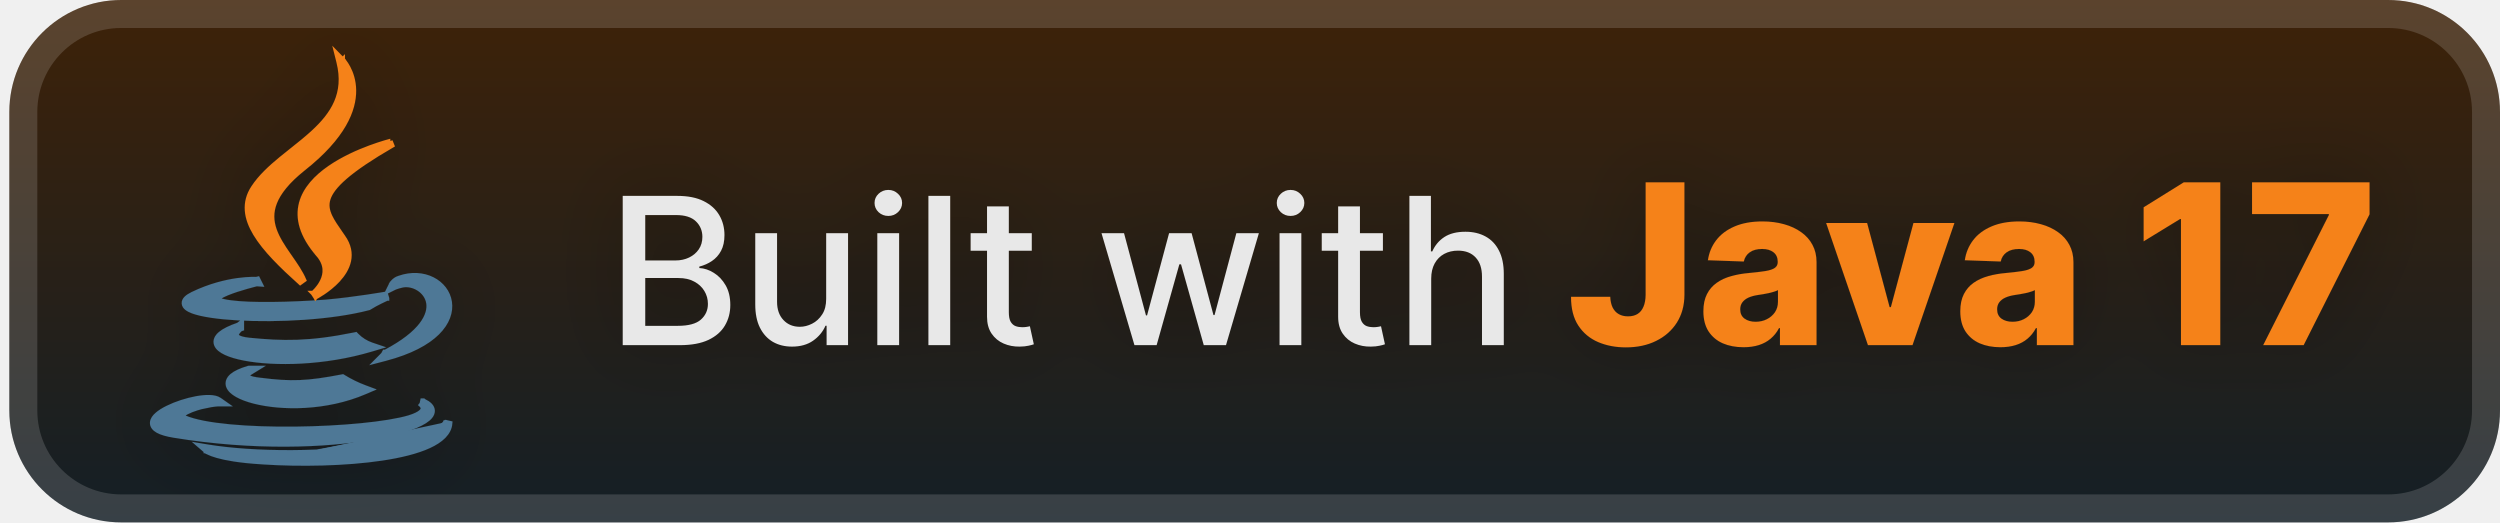
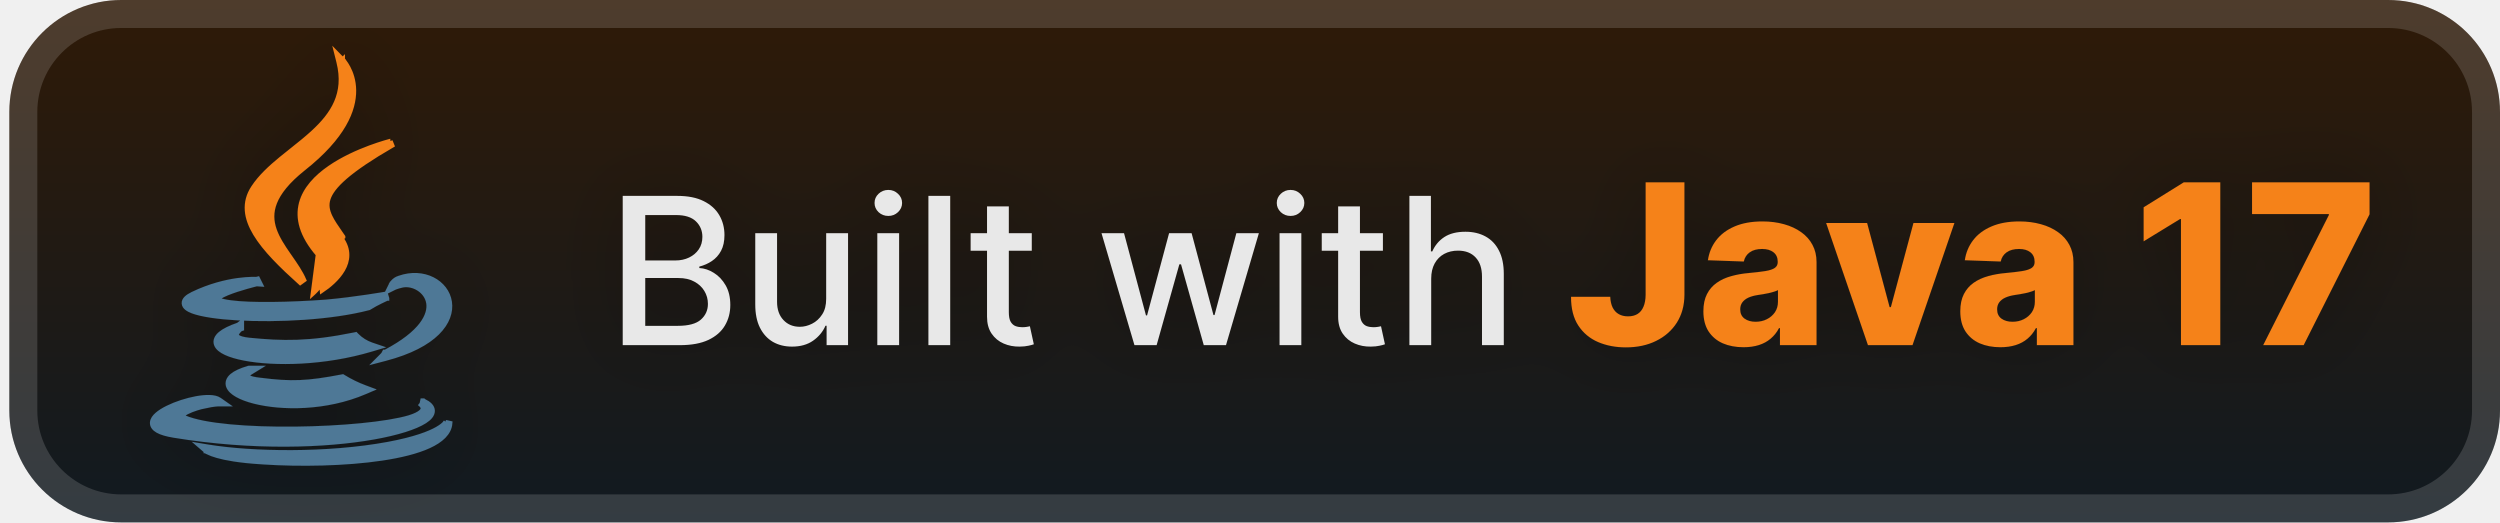
<svg xmlns="http://www.w3.org/2000/svg" width="134" height="28" viewBox="0 0 134 28" fill="none">
  <g clip-path="url(#clip0_40_404)">
    <rect x="0.5" y="-3.05176e-05" width="133.5" height="28" rx="6" fill="url(#paint0_linear_40_404)" />
    <g filter="url(#filter0_d_40_404)">
-       <path d="M9.32 23.338C13.586 24.038 17.478 23.886 20.032 23.432C21.305 23.205 22.261 22.901 22.763 22.58C22.89 22.499 22.993 22.414 23.066 22.323C23.139 22.232 23.186 22.128 23.184 22.016C23.179 21.796 22.993 21.63 22.728 21.504L22.699 21.48H22.654H22.648L22.61 21.657C22.574 21.701 22.574 21.701 22.574 21.701L22.576 21.703C22.578 21.705 22.582 21.709 22.587 21.714C22.598 21.725 22.611 21.74 22.625 21.76C22.653 21.801 22.674 21.849 22.671 21.898C22.669 21.943 22.647 22.012 22.544 22.097C22.438 22.185 22.253 22.284 21.941 22.38C20.767 22.732 18.283 22.965 15.816 22.992C14.584 23.005 13.363 22.967 12.317 22.868C11.267 22.769 10.408 22.609 9.893 22.385L9.893 22.384C9.808 22.348 9.772 22.317 9.76 22.3C9.754 22.292 9.755 22.292 9.757 22.287C9.757 22.287 9.757 22.286 9.757 22.285C9.763 22.27 9.783 22.241 9.831 22.203C9.877 22.166 9.94 22.127 10.016 22.087C10.322 21.929 10.778 21.798 10.995 21.764L10.995 21.765L11.004 21.763C11.23 21.71 11.404 21.684 11.519 21.671C11.577 21.665 11.62 21.662 11.649 21.66C11.663 21.659 11.673 21.659 11.68 21.659L11.687 21.659L11.688 21.659H11.688L11.688 21.659L11.688 21.659L11.688 21.659H11.688L12.085 21.659L11.76 21.431C11.627 21.338 11.434 21.302 11.229 21.296C11.018 21.29 10.773 21.315 10.518 21.361C10.007 21.455 9.437 21.64 8.991 21.86C8.767 21.97 8.57 22.091 8.424 22.218C8.283 22.34 8.169 22.488 8.161 22.654C8.152 22.835 8.269 22.979 8.457 23.084C8.644 23.189 8.928 23.274 9.32 23.338ZM9.32 23.338C9.32 23.338 9.32 23.338 9.32 23.338L9.34 23.215L9.32 23.338C9.32 23.338 9.32 23.338 9.32 23.338ZM14.018 24.763C12.819 24.689 12.086 24.55 11.649 24.425C11.423 24.361 11.274 24.301 11.18 24.254C11.133 24.231 11.1 24.212 11.076 24.197C11.065 24.189 11.056 24.183 11.05 24.178L11.041 24.172L11.039 24.169L11.037 24.169L11.037 24.168L11.037 24.168C11.037 24.168 11.037 24.168 11.118 24.073L11.037 24.168L10.699 23.877L11.138 23.95C13.509 24.34 17.551 24.412 20.81 23.807M14.018 24.763L20.833 23.93M14.018 24.763L14.135 24.771C16.062 24.897 18.5 24.861 20.478 24.564C21.465 24.416 22.346 24.201 22.992 23.904C23.63 23.611 24.083 23.216 24.124 22.687L23.885 22.632M14.018 24.763L23.932 22.95C23.958 22.927 23.981 22.904 24.001 22.884C24.041 22.841 24.069 22.805 24.086 22.777C24.095 22.764 24.102 22.752 24.107 22.743C24.108 22.74 24.11 22.737 24.111 22.735C24.111 22.734 24.112 22.733 24.112 22.731L24.114 22.727L24.115 22.725L24.115 22.724L24.116 22.724C24.116 22.724 24.116 22.724 23.999 22.677M20.81 23.807L20.833 23.93M20.81 23.807C20.81 23.807 20.81 23.807 20.81 23.807L20.833 23.93M20.81 23.807C22.243 23.54 23.02 23.231 23.435 22.994C23.642 22.876 23.758 22.777 23.819 22.712C23.85 22.679 23.868 22.655 23.877 22.641C23.881 22.634 23.884 22.63 23.885 22.628C23.885 22.627 23.885 22.627 23.885 22.628L23.884 22.629L23.884 22.63L23.884 22.631L23.883 22.631C23.883 22.631 23.883 22.631 23.885 22.632M20.833 23.93C22.772 23.569 23.535 23.127 23.827 22.876C23.853 22.808 23.869 22.739 23.875 22.668L23.999 22.677M23.885 22.632L23.883 22.631L23.999 22.677M23.885 22.632C23.89 22.634 23.911 22.642 23.999 22.677M11.199 23.978C11.201 23.979 11.205 23.982 11.212 23.987C11.226 23.996 11.252 24.011 11.291 24.03C11.35 24.059 11.44 24.098 11.573 24.141L11.199 23.978ZM11.199 23.978C11.198 23.977 11.198 23.977 11.198 23.977L11.198 23.977L11.199 23.978L11.199 23.978ZM13.43 19.959L13.43 19.959L13.431 19.959L13.431 19.959L13.431 19.959L13.809 19.727H13.365H13.364H13.347L13.33 19.732C12.915 19.85 12.619 19.988 12.437 20.142C12.345 20.221 12.278 20.308 12.243 20.404C12.207 20.503 12.208 20.604 12.242 20.7C12.307 20.884 12.485 21.041 12.715 21.17C12.949 21.302 13.259 21.419 13.623 21.512C15.074 21.885 17.46 21.912 19.57 21.005L19.857 20.882L19.564 20.773C19.163 20.624 18.777 20.436 18.412 20.211L18.371 20.186L18.323 20.195C16.484 20.55 15.607 20.585 13.95 20.372L13.947 20.372C13.604 20.337 13.417 20.28 13.321 20.227C13.275 20.2 13.259 20.179 13.254 20.17C13.25 20.163 13.249 20.157 13.251 20.147C13.258 20.117 13.29 20.072 13.342 20.026C13.365 20.005 13.388 19.988 13.405 19.976C13.413 19.97 13.42 19.965 13.425 19.962L13.43 19.959L13.43 19.959ZM12.957 17.526V17.274L12.771 17.416C12.328 17.567 12.012 17.725 11.817 17.888C11.619 18.054 11.518 18.253 11.594 18.462C11.662 18.65 11.859 18.796 12.107 18.911C12.362 19.03 12.701 19.129 13.103 19.206C14.707 19.515 17.387 19.477 19.914 18.72L20.29 18.608L19.918 18.482C19.615 18.379 19.339 18.206 19.114 17.977L19.066 17.928L19 17.942C16.558 18.439 15.148 18.404 13.343 18.226C13.002 18.19 12.826 18.124 12.742 18.061C12.703 18.031 12.688 18.005 12.681 17.987C12.675 17.968 12.674 17.945 12.682 17.916C12.698 17.853 12.748 17.782 12.806 17.72C12.834 17.691 12.86 17.667 12.879 17.65C12.884 17.646 12.888 17.642 12.892 17.639L12.957 17.617V17.527V17.526ZM13.862 15.037L13.818 14.948L13.734 14.968C13.722 14.968 13.705 14.967 13.685 14.966C13.637 14.965 13.568 14.964 13.48 14.966C13.303 14.97 13.049 14.985 12.737 15.028C12.113 15.115 11.255 15.315 10.316 15.769L10.316 15.769L10.315 15.769C10.174 15.839 10.063 15.911 9.986 15.986C9.91 16.061 9.855 16.154 9.862 16.261C9.869 16.368 9.934 16.451 10.011 16.512C10.089 16.575 10.194 16.628 10.316 16.675C10.803 16.861 11.688 16.988 12.747 17.048C14.872 17.169 17.768 17.026 19.76 16.503L19.779 16.498L19.796 16.487C19.986 16.366 20.221 16.243 20.411 16.15C20.506 16.104 20.588 16.065 20.647 16.038C20.676 16.024 20.7 16.014 20.715 16.006L20.734 15.998L20.738 15.996L20.739 15.996L20.74 15.996L20.74 15.996L20.74 15.996L20.74 15.995L20.668 15.758L20.689 15.881L20.668 15.758L20.668 15.758L20.667 15.758L20.666 15.758L20.663 15.759L20.65 15.761L20.596 15.771C20.55 15.779 20.481 15.79 20.394 15.805C20.219 15.834 19.969 15.874 19.67 15.918C19.071 16.007 18.273 16.114 17.476 16.185C15.52 16.328 13.432 16.363 12.379 16.221L12.378 16.221C12.07 16.181 11.872 16.134 11.755 16.084C11.697 16.059 11.669 16.038 11.657 16.025C11.656 16.024 11.655 16.023 11.654 16.023C11.657 16.017 11.662 16.009 11.674 15.995C11.695 15.972 11.728 15.944 11.776 15.912C11.872 15.848 12.008 15.781 12.17 15.714C12.492 15.58 12.894 15.456 13.217 15.364C13.378 15.318 13.519 15.28 13.619 15.255C13.67 15.242 13.71 15.232 13.737 15.225L13.757 15.22L13.96 15.234L13.863 15.039L13.862 15.037ZM20.969 15.252C20.969 15.252 20.968 15.252 21.081 15.308L20.968 15.252L20.802 15.587L21.136 15.42L21.136 15.42L21.136 15.42L21.136 15.42L21.136 15.42L21.136 15.42L21.14 15.418C21.143 15.417 21.149 15.414 21.157 15.411C21.173 15.404 21.198 15.394 21.234 15.381C21.305 15.356 21.415 15.322 21.569 15.287C22.15 15.175 22.857 15.578 22.968 16.228C23.077 16.866 22.621 17.839 20.659 18.868H20.611L20.576 18.937C20.562 18.965 20.548 18.986 20.539 18.999C20.534 19.005 20.531 19.009 20.529 19.011L20.527 19.013L20.527 19.013L20.205 19.337L20.648 19.221C21.996 18.869 22.895 18.376 23.44 17.838C23.987 17.298 24.18 16.709 24.099 16.184C23.938 15.132 22.715 14.438 21.398 14.903C21.247 14.947 21.141 15.034 21.073 15.107C21.039 15.144 21.013 15.179 20.996 15.205C20.988 15.218 20.981 15.229 20.977 15.237L20.971 15.247L20.97 15.25L20.969 15.251L20.969 15.252L20.969 15.252L20.969 15.252Z" fill="#4E7896" stroke="#4E7896" stroke-width="0.25" />
-       <path d="M18.276 3.286L18.366 3.198L18.043 2.869L18.155 3.316C18.371 4.178 18.288 4.882 18.025 5.489C17.76 6.099 17.31 6.621 16.777 7.109C16.421 7.436 16.035 7.742 15.648 8.05C15.453 8.205 15.257 8.36 15.064 8.519C14.495 8.987 13.957 9.48 13.582 10.051C13.318 10.449 13.215 10.858 13.245 11.278C13.275 11.694 13.437 12.113 13.69 12.532C14.195 13.369 15.08 14.239 16.093 15.15L16.291 15.007C16.109 14.59 15.827 14.185 15.55 13.787C15.521 13.745 15.493 13.704 15.464 13.663C15.157 13.22 14.868 12.782 14.707 12.319C14.549 11.862 14.517 11.382 14.727 10.852C14.939 10.316 15.401 9.718 16.255 9.037C18.425 7.323 18.98 5.877 18.966 4.836C18.959 4.318 18.811 3.911 18.664 3.633C18.591 3.494 18.517 3.387 18.462 3.314C18.434 3.277 18.411 3.249 18.394 3.23C18.386 3.22 18.379 3.213 18.374 3.207L18.368 3.201L18.366 3.199L18.366 3.199L18.366 3.198C18.366 3.198 18.366 3.198 18.276 3.286ZM16.917 15.92L16.86 15.809C16.917 15.92 16.917 15.92 16.917 15.92L16.917 15.92L16.918 15.919L16.919 15.919L16.926 15.915L16.949 15.903C16.969 15.892 16.997 15.876 17.033 15.855C17.105 15.814 17.205 15.752 17.322 15.674C17.555 15.517 17.855 15.288 18.117 15.004C18.378 14.72 18.61 14.373 18.693 13.978C18.777 13.578 18.706 13.143 18.385 12.695C18.334 12.621 18.284 12.549 18.235 12.478C18.017 12.163 17.825 11.888 17.697 11.618C17.542 11.294 17.487 10.994 17.588 10.666C17.691 10.332 17.963 9.951 18.509 9.481C19.054 9.012 19.86 8.464 21.014 7.795L20.921 7.565L20.951 7.687C20.921 7.565 20.921 7.565 20.921 7.565L20.921 7.566L20.919 7.566L20.915 7.567L20.899 7.571C20.885 7.575 20.864 7.58 20.837 7.588C20.784 7.602 20.706 7.624 20.609 7.653C20.414 7.712 20.14 7.8 19.823 7.918C19.188 8.154 18.375 8.513 17.669 9.002C16.965 9.489 16.352 10.118 16.147 10.9C15.94 11.692 16.16 12.605 17.049 13.636L17.144 13.555L17.05 13.637C17.292 13.914 17.391 14.178 17.41 14.415C17.43 14.654 17.369 14.877 17.276 15.07C17.183 15.264 17.058 15.426 16.956 15.539C16.905 15.595 16.861 15.639 16.829 15.669C16.813 15.684 16.801 15.695 16.792 15.702L16.783 15.71L16.781 15.712L16.781 15.712L16.78 15.712L16.781 15.713L16.917 15.92Z" fill="#F58219" stroke="#F58219" stroke-width="0.25" />
+       <path d="M9.32 23.338C13.586 24.038 17.478 23.886 20.032 23.432C21.305 23.205 22.261 22.901 22.763 22.58C22.89 22.499 22.993 22.414 23.066 22.323C23.139 22.232 23.186 22.128 23.184 22.016C23.179 21.796 22.993 21.63 22.728 21.504L22.699 21.48H22.654H22.648L22.61 21.657C22.574 21.701 22.574 21.701 22.574 21.701L22.576 21.703C22.578 21.705 22.582 21.709 22.587 21.714C22.598 21.725 22.611 21.74 22.625 21.76C22.653 21.801 22.674 21.849 22.671 21.898C22.669 21.943 22.647 22.012 22.544 22.097C22.438 22.185 22.253 22.284 21.941 22.38C20.767 22.732 18.283 22.965 15.816 22.992C14.584 23.005 13.363 22.967 12.317 22.868C11.267 22.769 10.408 22.609 9.893 22.385L9.893 22.384C9.808 22.348 9.772 22.317 9.76 22.3C9.754 22.292 9.755 22.292 9.757 22.287C9.757 22.287 9.757 22.286 9.757 22.285C9.763 22.27 9.783 22.241 9.831 22.203C9.877 22.166 9.94 22.127 10.016 22.087C10.322 21.929 10.778 21.798 10.995 21.764L10.995 21.765L11.004 21.763C11.23 21.71 11.404 21.684 11.519 21.671C11.577 21.665 11.62 21.662 11.649 21.66C11.663 21.659 11.673 21.659 11.68 21.659L11.687 21.659L11.688 21.659H11.688H11.688L11.688 21.659L11.688 21.659L11.688 21.659L12.085 21.659L11.76 21.431C11.627 21.338 11.434 21.302 11.229 21.296C11.018 21.29 10.773 21.315 10.518 21.361C10.007 21.455 9.437 21.64 8.991 21.86C8.767 21.97 8.57 22.091 8.424 22.218C8.283 22.34 8.169 22.488 8.161 22.654C8.152 22.835 8.269 22.979 8.457 23.084C8.644 23.189 8.928 23.274 9.32 23.338ZM9.32 23.338C9.32 23.338 9.32 23.338 9.32 23.338L9.34 23.215L9.32 23.338C9.32 23.338 9.32 23.338 9.32 23.338ZM23.885 22.628C23.884 22.63 23.881 22.634 23.877 22.641C23.868 22.655 23.85 22.679 23.819 22.712C23.758 22.777 23.642 22.876 23.435 22.994C23.02 23.231 22.243 23.54 20.81 23.807C17.551 24.412 13.509 24.34 11.138 23.95L10.699 23.877L11.037 24.168L11.118 24.073C11.037 24.168 11.037 24.168 11.037 24.168L11.037 24.168L11.037 24.169L11.039 24.169L11.041 24.172L11.05 24.178C11.056 24.183 11.065 24.189 11.076 24.197C11.1 24.212 11.133 24.231 11.18 24.254C11.274 24.301 11.423 24.361 11.649 24.425C12.086 24.55 12.819 24.689 14.018 24.763L14.135 24.771C16.062 24.897 18.5 24.861 20.478 24.564C21.465 24.416 22.346 24.201 22.992 23.904C23.63 23.611 24.083 23.216 24.124 22.687L23.885 22.632C23.883 22.631 23.883 22.631 23.883 22.631L23.884 22.631L23.884 22.63L23.884 22.629L23.885 22.628ZM23.885 22.628L23.885 22.628L23.885 22.627C23.885 22.627 23.885 22.628 23.885 22.628ZM13.43 19.959L13.43 19.959L13.431 19.959L13.431 19.959L13.431 19.959L13.809 19.727H13.365H13.364H13.347L13.33 19.732C12.915 19.85 12.619 19.988 12.437 20.142C12.345 20.221 12.278 20.308 12.243 20.404C12.207 20.503 12.208 20.604 12.242 20.7C12.307 20.884 12.485 21.041 12.715 21.17C12.949 21.302 13.259 21.419 13.623 21.512C15.074 21.885 17.46 21.912 19.57 21.005L19.857 20.882L19.564 20.773C19.163 20.624 18.777 20.436 18.412 20.211L18.371 20.186L18.323 20.195C16.484 20.55 15.607 20.585 13.95 20.372L13.947 20.372C13.604 20.337 13.417 20.28 13.321 20.227C13.275 20.2 13.259 20.179 13.254 20.17C13.25 20.163 13.249 20.157 13.251 20.147C13.258 20.117 13.29 20.072 13.342 20.026C13.365 20.005 13.388 19.988 13.405 19.976C13.413 19.97 13.42 19.965 13.425 19.962L13.43 19.959L13.43 19.959ZM12.957 17.526V17.274L12.771 17.416C12.328 17.567 12.012 17.725 11.817 17.888C11.619 18.054 11.518 18.253 11.594 18.462C11.662 18.65 11.859 18.796 12.107 18.911C12.362 19.03 12.701 19.129 13.103 19.206C14.707 19.515 17.387 19.477 19.914 18.72L20.29 18.608L19.918 18.482C19.615 18.379 19.339 18.206 19.114 17.977L19.066 17.928L19 17.942C16.558 18.439 15.148 18.404 13.343 18.226C13.002 18.19 12.826 18.124 12.742 18.061C12.703 18.031 12.688 18.005 12.681 17.987C12.675 17.968 12.674 17.945 12.682 17.916C12.698 17.853 12.748 17.782 12.806 17.72C12.834 17.691 12.86 17.667 12.879 17.65C12.884 17.646 12.888 17.642 12.892 17.639L12.957 17.617V17.527V17.526ZM13.862 15.037L13.818 14.948L13.734 14.968C13.722 14.968 13.705 14.967 13.685 14.966C13.637 14.965 13.568 14.964 13.48 14.966C13.303 14.97 13.049 14.985 12.737 15.028C12.113 15.115 11.255 15.315 10.316 15.769L10.316 15.769L10.315 15.769C10.174 15.839 10.063 15.911 9.986 15.986C9.91 16.061 9.855 16.154 9.862 16.261C9.869 16.368 9.934 16.451 10.011 16.512C10.089 16.575 10.194 16.628 10.316 16.675C10.803 16.861 11.688 16.988 12.747 17.048C14.872 17.169 17.768 17.026 19.76 16.503L19.779 16.498L19.796 16.487C19.986 16.366 20.221 16.243 20.411 16.15C20.506 16.104 20.588 16.065 20.647 16.038C20.676 16.024 20.7 16.014 20.715 16.006L20.734 15.998L20.738 15.996L20.739 15.996L20.74 15.996L20.74 15.996L20.74 15.996L20.74 15.995L20.668 15.758L20.689 15.881L20.668 15.758L20.668 15.758L20.667 15.758L20.666 15.758L20.663 15.759L20.65 15.761L20.596 15.771C20.55 15.779 20.481 15.79 20.394 15.805C20.219 15.834 19.969 15.874 19.67 15.918C19.071 16.007 18.273 16.114 17.476 16.185C15.52 16.328 13.432 16.363 12.379 16.221L12.378 16.221C12.07 16.181 11.872 16.134 11.755 16.084C11.697 16.059 11.669 16.038 11.657 16.025C11.656 16.024 11.655 16.023 11.654 16.023C11.657 16.017 11.662 16.009 11.674 15.995C11.695 15.972 11.728 15.944 11.776 15.912C11.872 15.848 12.008 15.781 12.17 15.714C12.492 15.58 12.894 15.456 13.217 15.364C13.378 15.318 13.519 15.28 13.619 15.255C13.67 15.242 13.71 15.232 13.737 15.225L13.757 15.22L13.96 15.234L13.863 15.039L13.862 15.037ZM21.081 15.308L20.968 15.252L20.802 15.587L21.136 15.42L21.136 15.42L21.136 15.42L21.136 15.42L21.136 15.42L21.136 15.42L21.14 15.418C21.143 15.417 21.149 15.414 21.157 15.411C21.173 15.404 21.198 15.394 21.234 15.381C21.305 15.356 21.415 15.322 21.569 15.287C22.15 15.175 22.857 15.578 22.968 16.228C23.077 16.866 22.621 17.839 20.659 18.868H20.611L20.576 18.937C20.562 18.965 20.548 18.986 20.539 18.999C20.534 19.005 20.531 19.009 20.529 19.011L20.527 19.013L20.527 19.013L20.205 19.337L20.648 19.221C21.996 18.869 22.895 18.376 23.44 17.838C23.987 17.298 24.18 16.709 24.099 16.184C23.938 15.132 22.715 14.438 21.398 14.903C21.247 14.947 21.141 15.034 21.073 15.107C21.039 15.144 21.013 15.179 20.996 15.205C20.988 15.218 20.981 15.229 20.977 15.237L20.971 15.247L20.97 15.25L20.969 15.251L20.969 15.252L20.969 15.252L20.969 15.252C20.969 15.252 20.968 15.252 21.081 15.308ZM20.527 19.013C20.527 19.013 20.527 19.013 20.527 19.013L20.527 19.013Z" fill="#4E7896" stroke="#4E7896" stroke-width="0.25" />
+       <path d="M17.05 13.637L17.049 13.636C16.16 12.605 15.94 11.692 16.147 10.9C16.352 10.118 16.965 9.489 17.669 9.002C18.375 8.513 19.188 8.154 19.823 7.918C20.14 7.8 20.414 7.712 20.609 7.653C20.706 7.624 20.784 7.602 20.837 7.588C20.864 7.58 20.885 7.575 20.899 7.571L20.915 7.567L20.919 7.566L20.921 7.566L20.921 7.565C20.921 7.565 20.921 7.565 20.951 7.687L20.921 7.565L21.014 7.795C19.86 8.464 19.054 9.012 18.509 9.481C17.963 9.951 17.691 10.332 17.588 10.666C17.487 10.994 17.542 11.294 17.697 11.618C17.825 11.888 18.017 12.163 18.235 12.478C18.284 12.549 18.334 12.621 18.385 12.695C18.385 12.696 18.386 12.696 18.386 12.697L18.283 12.767C19.186 14.024 17.947 15.1 17.261 15.564L17.05 13.637ZM17.05 13.637C17.292 13.914 17.391 14.178 17.41 14.415C17.43 14.654 17.369 14.877 17.276 15.07C17.183 15.264 17.058 15.426 16.956 15.539C16.905 15.595 16.861 15.639 16.829 15.669C16.813 15.684 16.801 15.695 16.792 15.702L16.783 15.71L16.781 15.712L16.781 15.712L17.05 13.637ZM18.276 3.286L18.366 3.198L18.043 2.869L18.155 3.316C18.371 4.178 18.288 4.882 18.025 5.489C17.76 6.099 17.31 6.621 16.777 7.109C16.421 7.436 16.035 7.742 15.648 8.05C15.453 8.205 15.257 8.36 15.064 8.519C14.495 8.987 13.957 9.48 13.582 10.051C13.318 10.449 13.215 10.858 13.245 11.278C13.275 11.694 13.437 12.113 13.69 12.532C14.195 13.369 15.08 14.239 16.093 15.15L16.291 15.007C16.109 14.59 15.827 14.185 15.55 13.787C15.521 13.745 15.493 13.704 15.464 13.663C15.157 13.22 14.868 12.782 14.707 12.319C14.549 11.862 14.517 11.382 14.727 10.852C14.939 10.316 15.401 9.718 16.255 9.037C18.425 7.323 18.98 5.877 18.966 4.836C18.959 4.318 18.811 3.911 18.664 3.633C18.591 3.494 18.517 3.387 18.462 3.314C18.434 3.277 18.411 3.249 18.394 3.23C18.386 3.22 18.379 3.213 18.374 3.207L18.368 3.201L18.366 3.199L18.366 3.199L18.366 3.198C18.366 3.198 18.366 3.198 18.276 3.286Z" fill="#F58219" stroke="#F58219" stroke-width="0.25" />
    </g>
    <g filter="url(#filter1_d_40_404)">
      <path d="M33.378 18.5V10.5H36.308C36.876 10.5 37.346 10.594 37.718 10.781C38.091 10.966 38.369 11.217 38.554 11.535C38.739 11.85 38.831 12.206 38.831 12.601C38.831 12.935 38.77 13.216 38.648 13.445C38.526 13.672 38.361 13.854 38.156 13.992C37.953 14.128 37.729 14.226 37.484 14.289V14.367C37.749 14.38 38.009 14.466 38.261 14.625C38.516 14.781 38.727 15.004 38.894 15.293C39.061 15.582 39.144 15.934 39.144 16.348C39.144 16.756 39.048 17.124 38.855 17.449C38.665 17.772 38.371 18.029 37.972 18.219C37.574 18.406 37.065 18.5 36.445 18.5H33.378ZM34.585 17.465H36.328C36.906 17.465 37.32 17.353 37.57 17.129C37.82 16.905 37.945 16.625 37.945 16.289C37.945 16.036 37.881 15.805 37.753 15.594C37.626 15.383 37.444 15.215 37.206 15.09C36.972 14.965 36.694 14.902 36.371 14.902H34.585V17.465ZM34.585 13.961H36.203C36.474 13.961 36.717 13.909 36.933 13.805C37.152 13.7 37.325 13.555 37.453 13.367C37.583 13.177 37.648 12.953 37.648 12.695C37.648 12.365 37.532 12.087 37.3 11.863C37.069 11.639 36.713 11.527 36.234 11.527H34.585V13.961ZM44.283 16.012V12.5H45.455V18.5H44.306V17.461H44.244C44.106 17.781 43.884 18.048 43.58 18.262C43.278 18.473 42.901 18.578 42.451 18.578C42.065 18.578 41.724 18.494 41.427 18.324C41.133 18.152 40.901 17.898 40.732 17.562C40.565 17.227 40.482 16.811 40.482 16.316V12.5H41.65V16.176C41.65 16.585 41.763 16.91 41.99 17.152C42.216 17.395 42.511 17.516 42.873 17.516C43.091 17.516 43.309 17.461 43.525 17.352C43.744 17.242 43.925 17.077 44.068 16.855C44.214 16.634 44.285 16.353 44.283 16.012ZM47.024 18.5V12.5H48.192V18.5H47.024ZM47.614 11.574C47.411 11.574 47.236 11.507 47.09 11.371C46.947 11.233 46.876 11.069 46.876 10.879C46.876 10.686 46.947 10.522 47.09 10.387C47.236 10.249 47.411 10.18 47.614 10.18C47.817 10.18 47.99 10.249 48.133 10.387C48.279 10.522 48.352 10.686 48.352 10.879C48.352 11.069 48.279 11.233 48.133 11.371C47.99 11.507 47.817 11.574 47.614 11.574ZM50.931 10.5V18.5H49.763V10.5H50.931ZM55.303 12.5V13.438H52.026V12.5H55.303ZM52.905 11.062H54.073V16.738C54.073 16.965 54.107 17.135 54.174 17.25C54.242 17.362 54.329 17.439 54.436 17.48C54.545 17.52 54.664 17.539 54.791 17.539C54.885 17.539 54.967 17.532 55.038 17.52C55.108 17.506 55.163 17.496 55.202 17.488L55.413 18.453C55.345 18.479 55.248 18.505 55.123 18.531C54.998 18.56 54.842 18.576 54.655 18.578C54.347 18.583 54.061 18.529 53.795 18.414C53.53 18.299 53.315 18.122 53.151 17.883C52.987 17.643 52.905 17.342 52.905 16.98V11.062ZM60.807 18.5L59.041 12.5H60.248L61.424 16.906H61.483L62.663 12.5H63.87L65.041 16.887H65.1L66.268 12.5H67.475L65.713 18.5H64.522L63.303 14.168H63.213L61.995 18.5H60.807ZM68.584 18.5V12.5H69.751V18.5H68.584ZM69.173 11.574C68.97 11.574 68.796 11.507 68.65 11.371C68.507 11.233 68.435 11.069 68.435 10.879C68.435 10.686 68.507 10.522 68.65 10.387C68.796 10.249 68.97 10.18 69.173 10.18C69.376 10.18 69.55 10.249 69.693 10.387C69.839 10.522 69.912 10.686 69.912 10.879C69.912 11.069 69.839 11.233 69.693 11.371C69.55 11.507 69.376 11.574 69.173 11.574ZM74.124 12.5V13.438H70.846V12.5H74.124ZM71.725 11.062H72.893V16.738C72.893 16.965 72.927 17.135 72.995 17.25C73.062 17.362 73.15 17.439 73.256 17.48C73.366 17.52 73.484 17.539 73.612 17.539C73.706 17.539 73.788 17.532 73.858 17.52C73.928 17.506 73.983 17.496 74.022 17.488L74.233 18.453C74.165 18.479 74.069 18.505 73.944 18.531C73.819 18.56 73.663 18.576 73.475 18.578C73.168 18.583 72.881 18.529 72.616 18.414C72.35 18.299 72.135 18.122 71.971 17.883C71.807 17.643 71.725 17.342 71.725 16.98V11.062ZM76.712 14.938V18.5H75.544V10.5H76.697V13.476H76.771C76.912 13.154 77.126 12.897 77.415 12.707C77.705 12.517 78.082 12.422 78.548 12.422C78.96 12.422 79.319 12.507 79.626 12.676C79.936 12.845 80.176 13.098 80.345 13.434C80.517 13.767 80.603 14.184 80.603 14.684V18.5H79.435V14.824C79.435 14.384 79.322 14.043 79.095 13.801C78.869 13.556 78.553 13.434 78.15 13.434C77.874 13.434 77.626 13.492 77.408 13.609C77.192 13.726 77.021 13.898 76.896 14.125C76.774 14.349 76.712 14.62 76.712 14.938Z" fill="#E8E8E8" />
      <path d="M88.206 9.773H90.285V15.807C90.282 16.372 90.147 16.866 89.88 17.29C89.613 17.71 89.244 18.037 88.772 18.27C88.303 18.503 87.761 18.619 87.144 18.619C86.599 18.619 86.103 18.524 85.657 18.334C85.214 18.143 84.86 17.848 84.596 17.447C84.335 17.047 84.206 16.534 84.208 15.909H86.309C86.318 16.134 86.36 16.325 86.437 16.484C86.517 16.641 86.626 16.759 86.765 16.838C86.904 16.918 87.07 16.957 87.264 16.957C87.465 16.957 87.636 16.915 87.775 16.829C87.914 16.741 88.019 16.612 88.09 16.442C88.164 16.271 88.203 16.06 88.206 15.807V9.773ZM93.454 18.611C93.037 18.611 92.666 18.541 92.342 18.402C92.021 18.26 91.767 18.047 91.579 17.763C91.395 17.476 91.302 17.116 91.302 16.685C91.302 16.321 91.366 16.014 91.494 15.764C91.622 15.514 91.798 15.311 92.023 15.155C92.247 14.998 92.505 14.881 92.798 14.801C93.091 14.719 93.403 14.663 93.736 14.635C94.108 14.601 94.407 14.565 94.635 14.528C94.862 14.489 95.027 14.433 95.129 14.362C95.234 14.288 95.287 14.185 95.287 14.051V14.03C95.287 13.811 95.212 13.642 95.061 13.523C94.91 13.403 94.707 13.344 94.452 13.344C94.176 13.344 93.954 13.403 93.787 13.523C93.619 13.642 93.513 13.807 93.467 14.017L91.545 13.949C91.602 13.551 91.748 13.196 91.984 12.883C92.223 12.568 92.55 12.321 92.964 12.142C93.382 11.96 93.883 11.869 94.469 11.869C94.886 11.869 95.271 11.919 95.623 12.018C95.976 12.115 96.282 12.257 96.544 12.445C96.805 12.629 97.007 12.857 97.149 13.126C97.294 13.396 97.366 13.704 97.366 14.051V18.5H95.406V17.588H95.355C95.239 17.81 95.089 17.997 94.907 18.151C94.729 18.304 94.517 18.419 94.273 18.496C94.031 18.572 93.758 18.611 93.454 18.611ZM94.098 17.247C94.322 17.247 94.524 17.202 94.703 17.111C94.885 17.02 95.03 16.895 95.138 16.736C95.246 16.574 95.3 16.386 95.3 16.173V15.551C95.24 15.582 95.168 15.611 95.082 15.636C95 15.662 94.909 15.686 94.809 15.709C94.71 15.732 94.608 15.751 94.503 15.768C94.398 15.786 94.297 15.801 94.2 15.815C94.004 15.847 93.837 15.895 93.697 15.96C93.561 16.026 93.456 16.111 93.382 16.216C93.311 16.318 93.275 16.44 93.275 16.582C93.275 16.798 93.352 16.963 93.505 17.077C93.662 17.19 93.859 17.247 94.098 17.247ZM104.756 11.954L102.51 18.5H100.123L97.882 11.954H100.077L101.283 16.463H101.351L102.561 11.954H104.756ZM107.224 18.611C106.806 18.611 106.436 18.541 106.112 18.402C105.791 18.26 105.536 18.047 105.349 17.763C105.164 17.476 105.072 17.116 105.072 16.685C105.072 16.321 105.136 16.014 105.264 15.764C105.392 15.514 105.568 15.311 105.792 15.155C106.017 14.998 106.275 14.881 106.568 14.801C106.86 14.719 107.173 14.663 107.505 14.635C107.877 14.601 108.177 14.565 108.404 14.528C108.632 14.489 108.796 14.433 108.899 14.362C109.004 14.288 109.056 14.185 109.056 14.051V14.03C109.056 13.811 108.981 13.642 108.83 13.523C108.68 13.403 108.477 13.344 108.221 13.344C107.946 13.344 107.724 13.403 107.556 13.523C107.389 13.642 107.282 13.807 107.237 14.017L105.315 13.949C105.372 13.551 105.518 13.196 105.754 12.883C105.992 12.568 106.319 12.321 106.734 12.142C107.151 11.96 107.653 11.869 108.238 11.869C108.656 11.869 109.041 11.919 109.393 12.018C109.745 12.115 110.052 12.257 110.313 12.445C110.575 12.629 110.776 12.857 110.919 13.126C111.063 13.396 111.136 13.704 111.136 14.051V18.5H109.176V17.588H109.125C109.008 17.81 108.859 17.997 108.677 18.151C108.498 18.304 108.286 18.419 108.042 18.496C107.801 18.572 107.528 18.611 107.224 18.611ZM107.867 17.247C108.092 17.247 108.294 17.202 108.473 17.111C108.654 17.02 108.799 16.895 108.907 16.736C109.015 16.574 109.069 16.386 109.069 16.173V15.551C109.009 15.582 108.937 15.611 108.852 15.636C108.769 15.662 108.678 15.686 108.579 15.709C108.48 15.732 108.377 15.751 108.272 15.768C108.167 15.786 108.066 15.801 107.97 15.815C107.774 15.847 107.606 15.895 107.467 15.96C107.33 16.026 107.225 16.111 107.151 16.216C107.08 16.318 107.045 16.44 107.045 16.582C107.045 16.798 107.122 16.963 107.275 17.077C107.431 17.19 107.629 17.247 107.867 17.247ZM119.007 9.773V18.5H116.901V11.741H116.85L114.899 12.935V11.111L117.051 9.773H119.007ZM121.307 18.5L124.827 11.528V11.473H120.71V9.773H127.008V11.486L123.476 18.5H121.307Z" fill="#F58219" />
    </g>
  </g>
  <rect x="1.25" y="0.75" width="132" height="26.5" rx="5.25" stroke="white" stroke-opacity="0.15" stroke-width="1.5" />
  <defs>
    <filter id="filter0_d_40_404" x="2.5" y="-1.549" width="28" height="30.513" filterUnits="userSpaceOnUse" color-interpolation-filters="sRGB">
      <feFlood flood-opacity="0" result="BackgroundImageFix" />
      <feColorMatrix in="SourceAlpha" type="matrix" values="0 0 0 0 0 0 0 0 0 0 0 0 0 0 0 0 0 0 127 0" result="hardAlpha" />
      <feOffset />
      <feGaussianBlur stdDeviation="2" />
      <feComposite in2="hardAlpha" operator="out" />
      <feColorMatrix type="matrix" values="0 0 0 0 0 0 0 0 0 0 0 0 0 0 0 0 0 0 0.25 0" />
      <feBlend mode="normal" in2="BackgroundImageFix" result="effect1_dropShadow_40_404" />
      <feBlend mode="normal" in="SourceGraphic" in2="effect1_dropShadow_40_404" result="shape" />
    </filter>
    <filter id="filter1_d_40_404" x="28.5" y="3.5" width="103.5" height="21" filterUnits="userSpaceOnUse" color-interpolation-filters="sRGB">
      <feFlood flood-opacity="0" result="BackgroundImageFix" />
      <feColorMatrix in="SourceAlpha" type="matrix" values="0 0 0 0 0 0 0 0 0 0 0 0 0 0 0 0 0 0 127 0" result="hardAlpha" />
      <feOffset />
      <feGaussianBlur stdDeviation="2" />
      <feComposite in2="hardAlpha" operator="out" />
      <feColorMatrix type="matrix" values="0 0 0 0 0 0 0 0 0 0 0 0 0 0 0 0 0 0 0.25 0" />
      <feBlend mode="normal" in2="BackgroundImageFix" result="effect1_dropShadow_40_404" />
      <feBlend mode="normal" in="SourceGraphic" in2="effect1_dropShadow_40_404" result="shape" />
    </filter>
    <linearGradient id="paint0_linear_40_404" x1="67.249" y1="-3.05176e-05" x2="67.249" y2="28" gradientUnits="userSpaceOnUse">
-       <stop stop-color="#3E2208" />
-       <stop offset="1" stop-color="#141F26" />
+       <stop stop-color="#2F1A07" />
+       <stop offset="1" stop-color="#111A21" />
    </linearGradient>
    <clipPath id="clip0_40_404">
      <rect x="0.5" y="-3.05176e-05" width="133.5" height="28" rx="6" fill="white" />
    </clipPath>
  </defs>
</svg>
